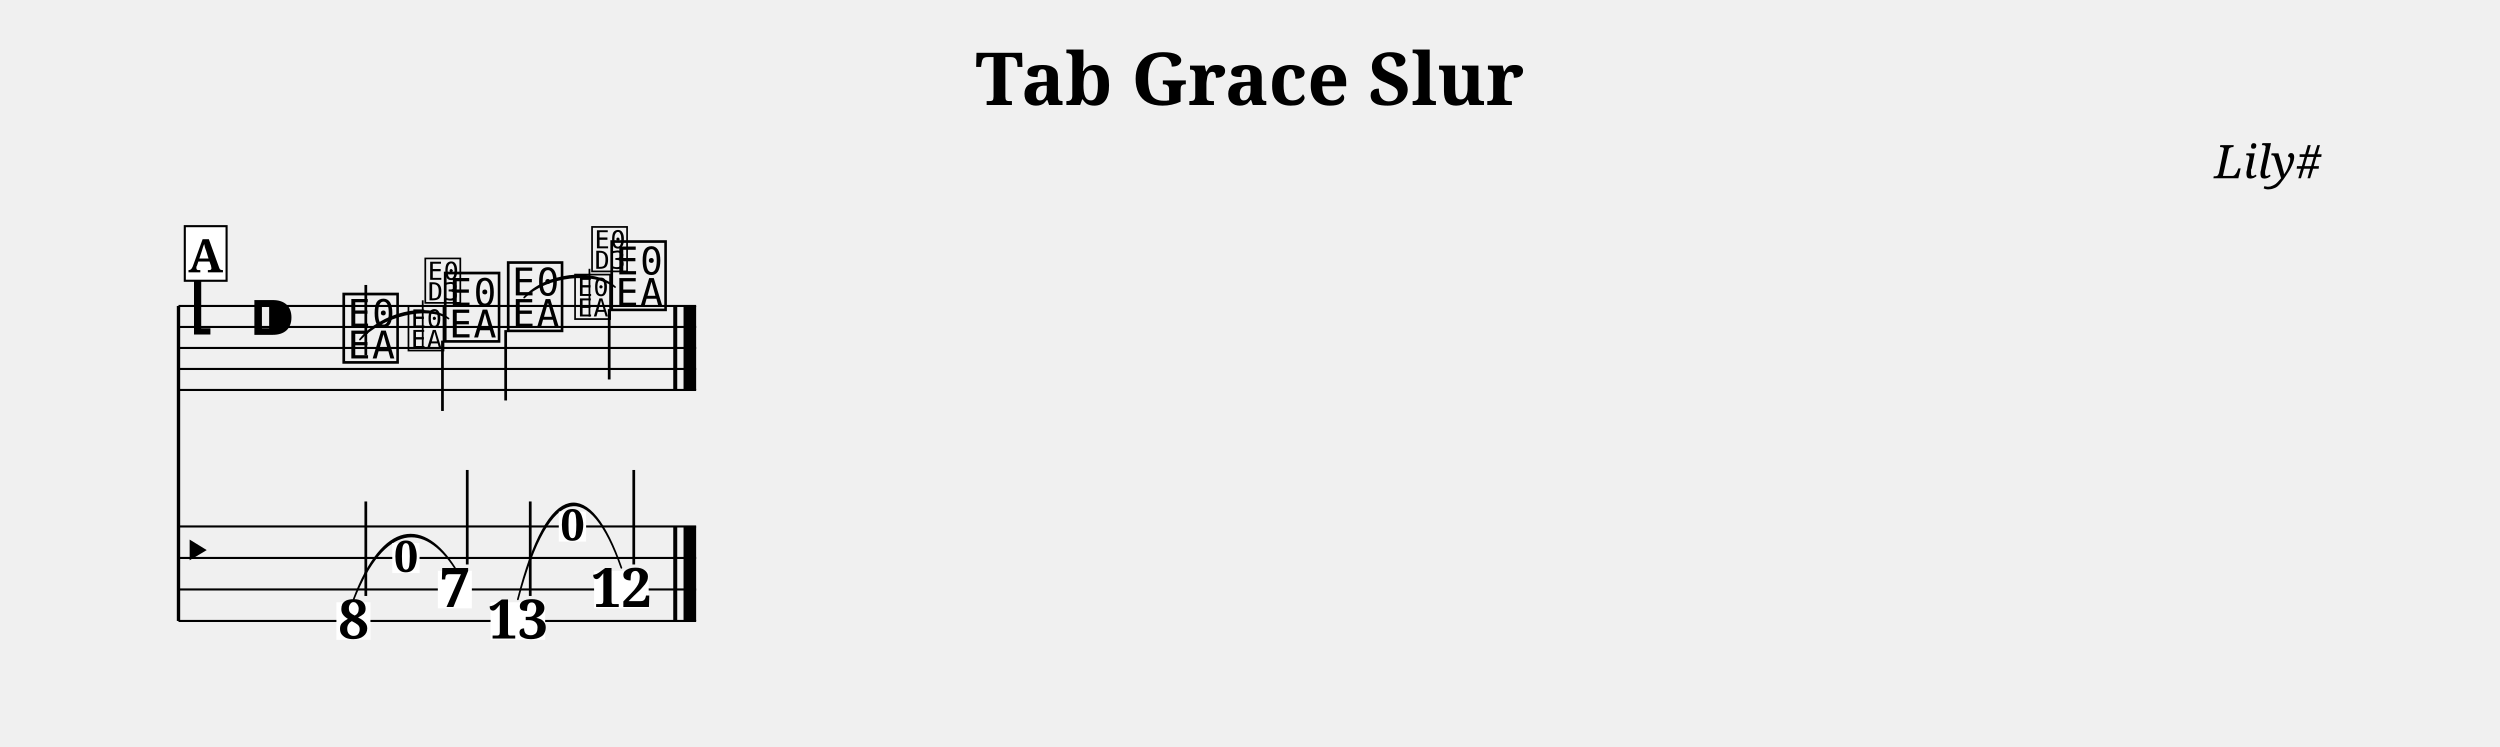
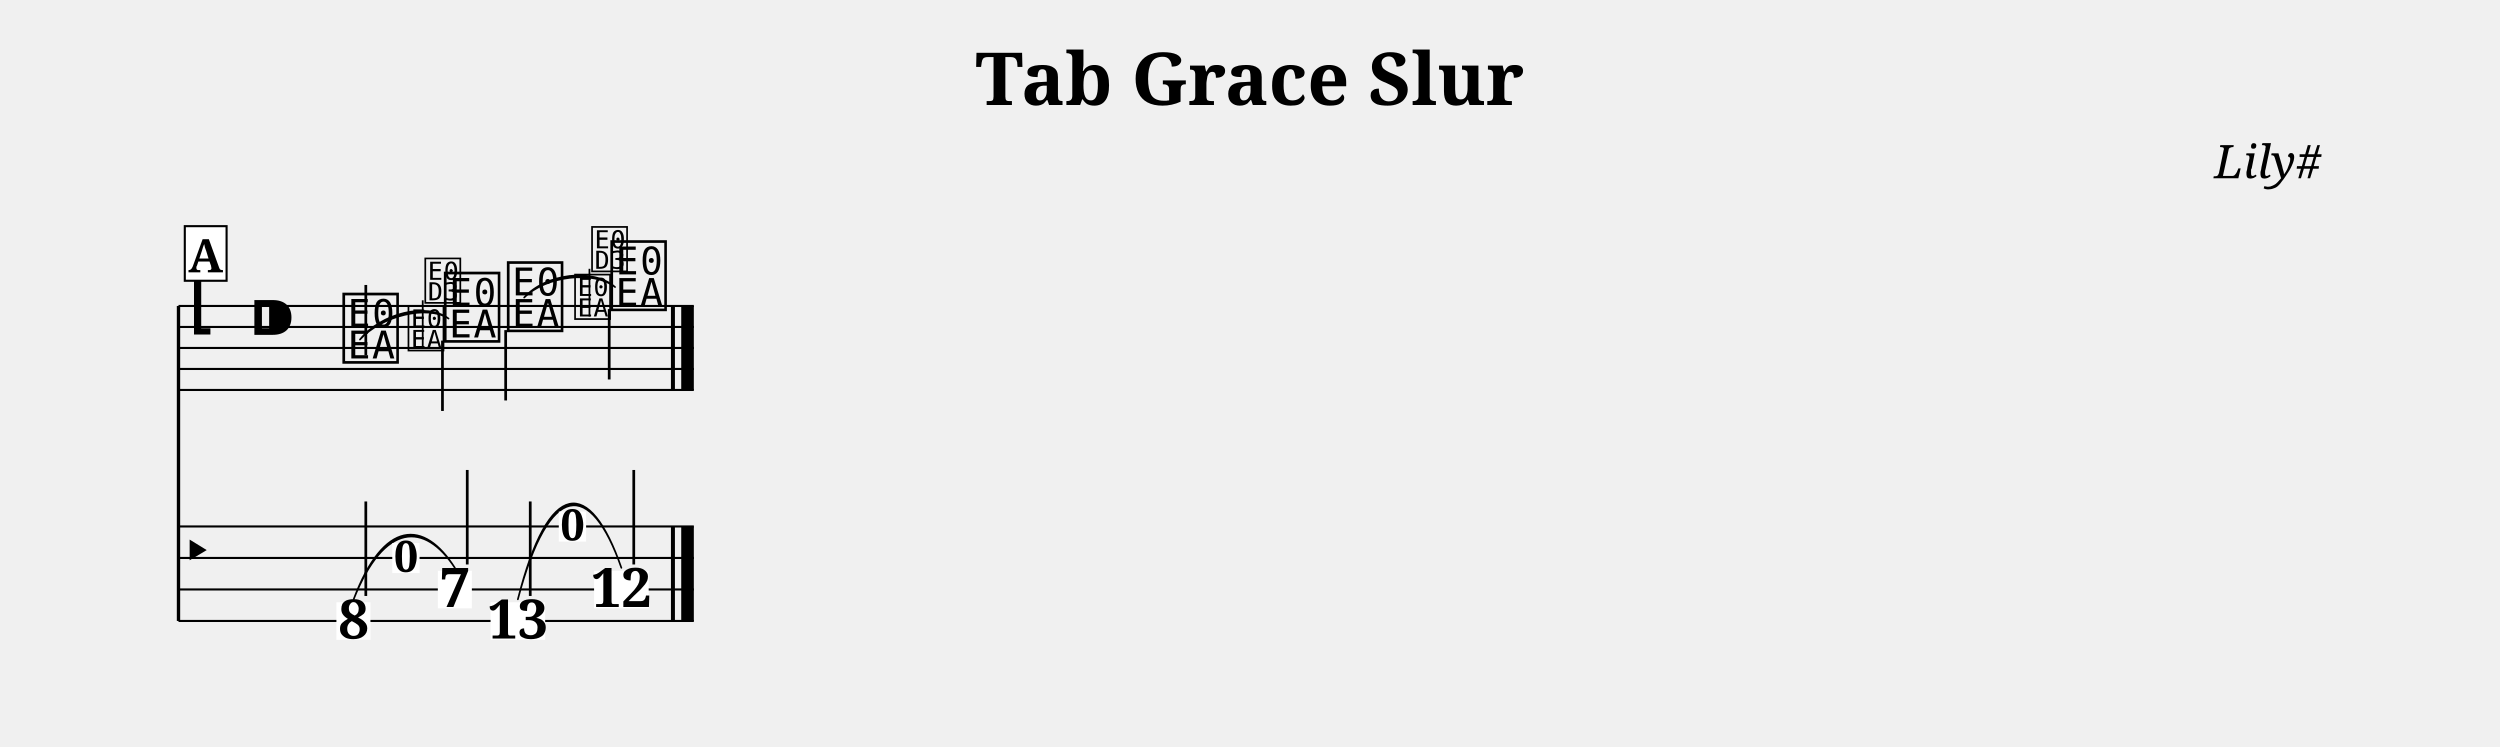
<svg xmlns="http://www.w3.org/2000/svg" width="1190.5" height="355.7" viewBox="0 0 119.05 35.57" font-family="serif">
  <style>
  @font-face { font-family: 'Emmentaler'; src: local('Emmentaler'); }
  .music { font-family: 'Emmentaler', serif; }
</style>
  <text x="59.52" y="5.00" font-size="3.49" font-weight="bold" text-anchor="middle" data-pos="406">Tab Grace Slur</text>
  <text x="110.55" y="8.49" font-size="2.20" font-style="italic" text-anchor="end" data-pos="432">Lily#</text>
  <g transform="translate(8.50,0.00) scale(1,1)">
    <line x1="0.00" y1="14.57" x2="0.00" y2="29.57" stroke="#000000" stroke-width="0.160" />
-     <line x1="0.00" y1="14.57" x2="24.65" y2="14.57" stroke="#000000" stroke-width="0.100" />
-     <line x1="0.00" y1="15.57" x2="24.65" y2="15.57" stroke="#000000" stroke-width="0.100" />
-     <line x1="0.00" y1="16.57" x2="24.65" y2="16.57" stroke="#000000" stroke-width="0.100" />
-     <line x1="0.00" y1="17.57" x2="24.65" y2="17.57" stroke="#000000" stroke-width="0.100" />
-     <line x1="0.00" y1="18.57" x2="24.65" y2="18.57" stroke="#000000" stroke-width="0.100" />
+     <line x1="0.00" y1="14.57" x2="24.54" y2="14.57" stroke="#000000" stroke-width="0.100" />
+     <line x1="0.00" y1="15.57" x2="24.54" y2="15.57" stroke="#000000" stroke-width="0.100" />
+     <line x1="0.00" y1="16.57" x2="24.54" y2="16.57" stroke="#000000" stroke-width="0.100" />
+     <line x1="0.00" y1="17.57" x2="24.54" y2="17.57" stroke="#000000" stroke-width="0.100" />
+     <line x1="0.00" y1="18.57" x2="24.54" y2="18.57" stroke="#000000" stroke-width="0.100" />
    <text class="music" x="0.30" y="15.57" font-size="4.00"></text>
    <text class="music" x="3.30" y="16.57" font-size="4.00"></text>
    <text class="music" x="7.68" y="17.07" font-size="4.00" data-pos="494"></text>
    <line x1="8.92" y1="16.92" x2="8.92" y2="13.57" stroke="#000000" stroke-width="0.130" />
    <text class="music" x="12.51" y="16.07" font-size="4.00" data-pos="514"></text>
    <line x1="12.57" y1="16.22" x2="12.57" y2="19.57" stroke="#000000" stroke-width="0.130" />
    <text class="music" x="15.51" y="15.57" font-size="4.00" data-pos="520"></text>
    <line x1="15.58" y1="15.72" x2="15.58" y2="19.07" stroke="#000000" stroke-width="0.130" />
    <text class="music" x="20.44" y="14.57" font-size="4.00" data-pos="540"></text>
    <line x1="20.51" y1="14.72" x2="20.51" y2="18.07" stroke="#000000" stroke-width="0.130" />
-     <rect x="23.56" y="14.57" width="0.19" height="4.00" data-pos="546" />
-     <rect x="24.05" y="14.57" width="0.60" height="4.00" data-pos="546" />
-     <line x1="0.00" y1="25.07" x2="24.65" y2="25.07" stroke="#000000" stroke-width="0.100" />
-     <line x1="0.00" y1="26.57" x2="24.65" y2="26.57" stroke="#000000" stroke-width="0.100" />
-     <line x1="0.00" y1="28.07" x2="24.65" y2="28.07" stroke="#000000" stroke-width="0.100" />
-     <line x1="0.00" y1="29.57" x2="24.65" y2="29.57" stroke="#000000" stroke-width="0.100" />
+     <rect x="23.45" y="14.57" width="0.19" height="4.00" data-pos="546" />
+     <rect x="23.94" y="14.57" width="0.60" height="4.00" data-pos="546" />
+     <line x1="0.00" y1="25.07" x2="24.54" y2="25.07" stroke="#000000" stroke-width="0.100" />
+     <line x1="0.00" y1="26.57" x2="24.54" y2="26.57" stroke="#000000" stroke-width="0.100" />
+     <line x1="0.00" y1="28.07" x2="24.54" y2="28.07" stroke="#000000" stroke-width="0.100" />
+     <line x1="0.00" y1="29.57" x2="24.54" y2="29.57" stroke="#000000" stroke-width="0.100" />
    <text class="music" x="0.00" y="27.32" font-size="3.11"></text>
-     <rect x="23.56" y="25.07" width="0.19" height="4.50" data-pos="546" />
-     <rect x="24.05" y="25.07" width="0.60" height="4.50" data-pos="546" />
+     <rect x="23.45" y="25.07" width="0.19" height="4.50" data-pos="546" />
+     <rect x="23.94" y="25.07" width="0.60" height="4.50" data-pos="546" />
    <rect x="7.52" y="28.68" width="1.62" height="1.79" fill="#FFFFFF" data-pos="494" />
    <text x="8.34" y="30.41" font-size="2.60" font-weight="bold" text-anchor="middle" data-pos="494">8</text>
    <line x1="8.92" y1="28.38" x2="8.92" y2="23.88" stroke="#000000" stroke-width="0.130" />
    <rect x="12.35" y="27.18" width="1.62" height="1.79" fill="#FFFFFF" data-pos="514" />
    <text x="13.16" y="28.91" font-size="2.60" font-weight="bold" text-anchor="middle" data-pos="514">7</text>
    <line x1="13.75" y1="26.88" x2="13.75" y2="22.38" stroke="#000000" stroke-width="0.130" />
    <rect x="14.86" y="28.68" width="2.60" height="1.79" fill="#FFFFFF" data-pos="520" />
    <text x="16.16" y="30.41" font-size="2.60" font-weight="bold" text-anchor="middle" data-pos="520">13</text>
    <line x1="16.75" y1="28.38" x2="16.75" y2="23.88" stroke="#000000" stroke-width="0.130" />
    <rect x="19.79" y="27.18" width="2.60" height="1.79" fill="#FFFFFF" data-pos="540" />
    <text x="21.09" y="28.91" font-size="2.60" font-weight="bold" text-anchor="middle" data-pos="540">12</text>
    <line x1="21.68" y1="26.88" x2="21.68" y2="22.38" stroke="#000000" stroke-width="0.130" />
    <path d="M 8.64,16.17 C 9.64,14.91 11.83,14.39 12.86,15.17 C 11.86,14.51 9.67,15.03 8.64,16.17 Z" stroke="#000000" stroke-width="0.08" stroke-linecap="round" stroke-linejoin="round" />
    <path d="M 16.46,14.17 C 17.49,13.02 19.75,12.75 20.79,13.67 C 19.77,12.87 17.51,13.13 16.46,14.17 Z" stroke="#000000" stroke-width="0.08" stroke-linecap="round" stroke-linejoin="round" />
    <path d="M 8.34,28.54 C 9.77,24.73 11.70,24.73 13.16,27.04 C 11.73,24.85 9.80,24.85 8.34,28.54 Z" stroke="#000000" stroke-width="0.08" stroke-linecap="round" stroke-linejoin="round" />
    <path d="M 16.16,28.54 C 17.63,22.73 19.60,22.73 21.09,27.04 C 19.63,22.85 17.66,22.85 16.16,28.54 Z" stroke="#000000" stroke-width="0.08" stroke-linecap="round" stroke-linejoin="round" />
    <text class="music" x="10.83" y="16.57" font-size="2.60" data-pos="500"></text>
    <line x1="11.63" y1="16.57" x2="11.63" y2="14.30" stroke="#000000" stroke-width="0.085" data-pos="500" />
    <text class="music" x="11.63" y="14.30" font-size="2.60" data-pos="500"></text>
    <text class="music" x="18.76" y="15.07" font-size="2.60" data-pos="526"></text>
    <line x1="19.57" y1="15.07" x2="19.57" y2="12.80" stroke="#000000" stroke-width="0.085" data-pos="526" />
    <text class="music" x="19.57" y="12.80" font-size="2.60" data-pos="526"></text>
    <rect x="10.18" y="25.86" width="1.30" height="1.43" fill="#FFFFFF" data-pos="500" />
    <text x="10.83" y="27.24" font-size="2.08" font-weight="bold" text-anchor="middle" data-pos="500">0</text>
    <rect x="18.11" y="24.36" width="1.30" height="1.43" fill="#FFFFFF" data-pos="526" />
    <text x="18.76" y="25.74" font-size="2.08" font-weight="bold" text-anchor="middle" data-pos="526">0</text>
    <rect x="0.30" y="10.77" width="1.99" height="2.60" fill="#FFFFFF" stroke="#000000" stroke-width="0.100" data-pos="475" />
    <text x="1.29" y="12.97" font-size="2.20" font-weight="bold" text-anchor="middle" data-pos="475">A</text>
  </g>
</svg>
